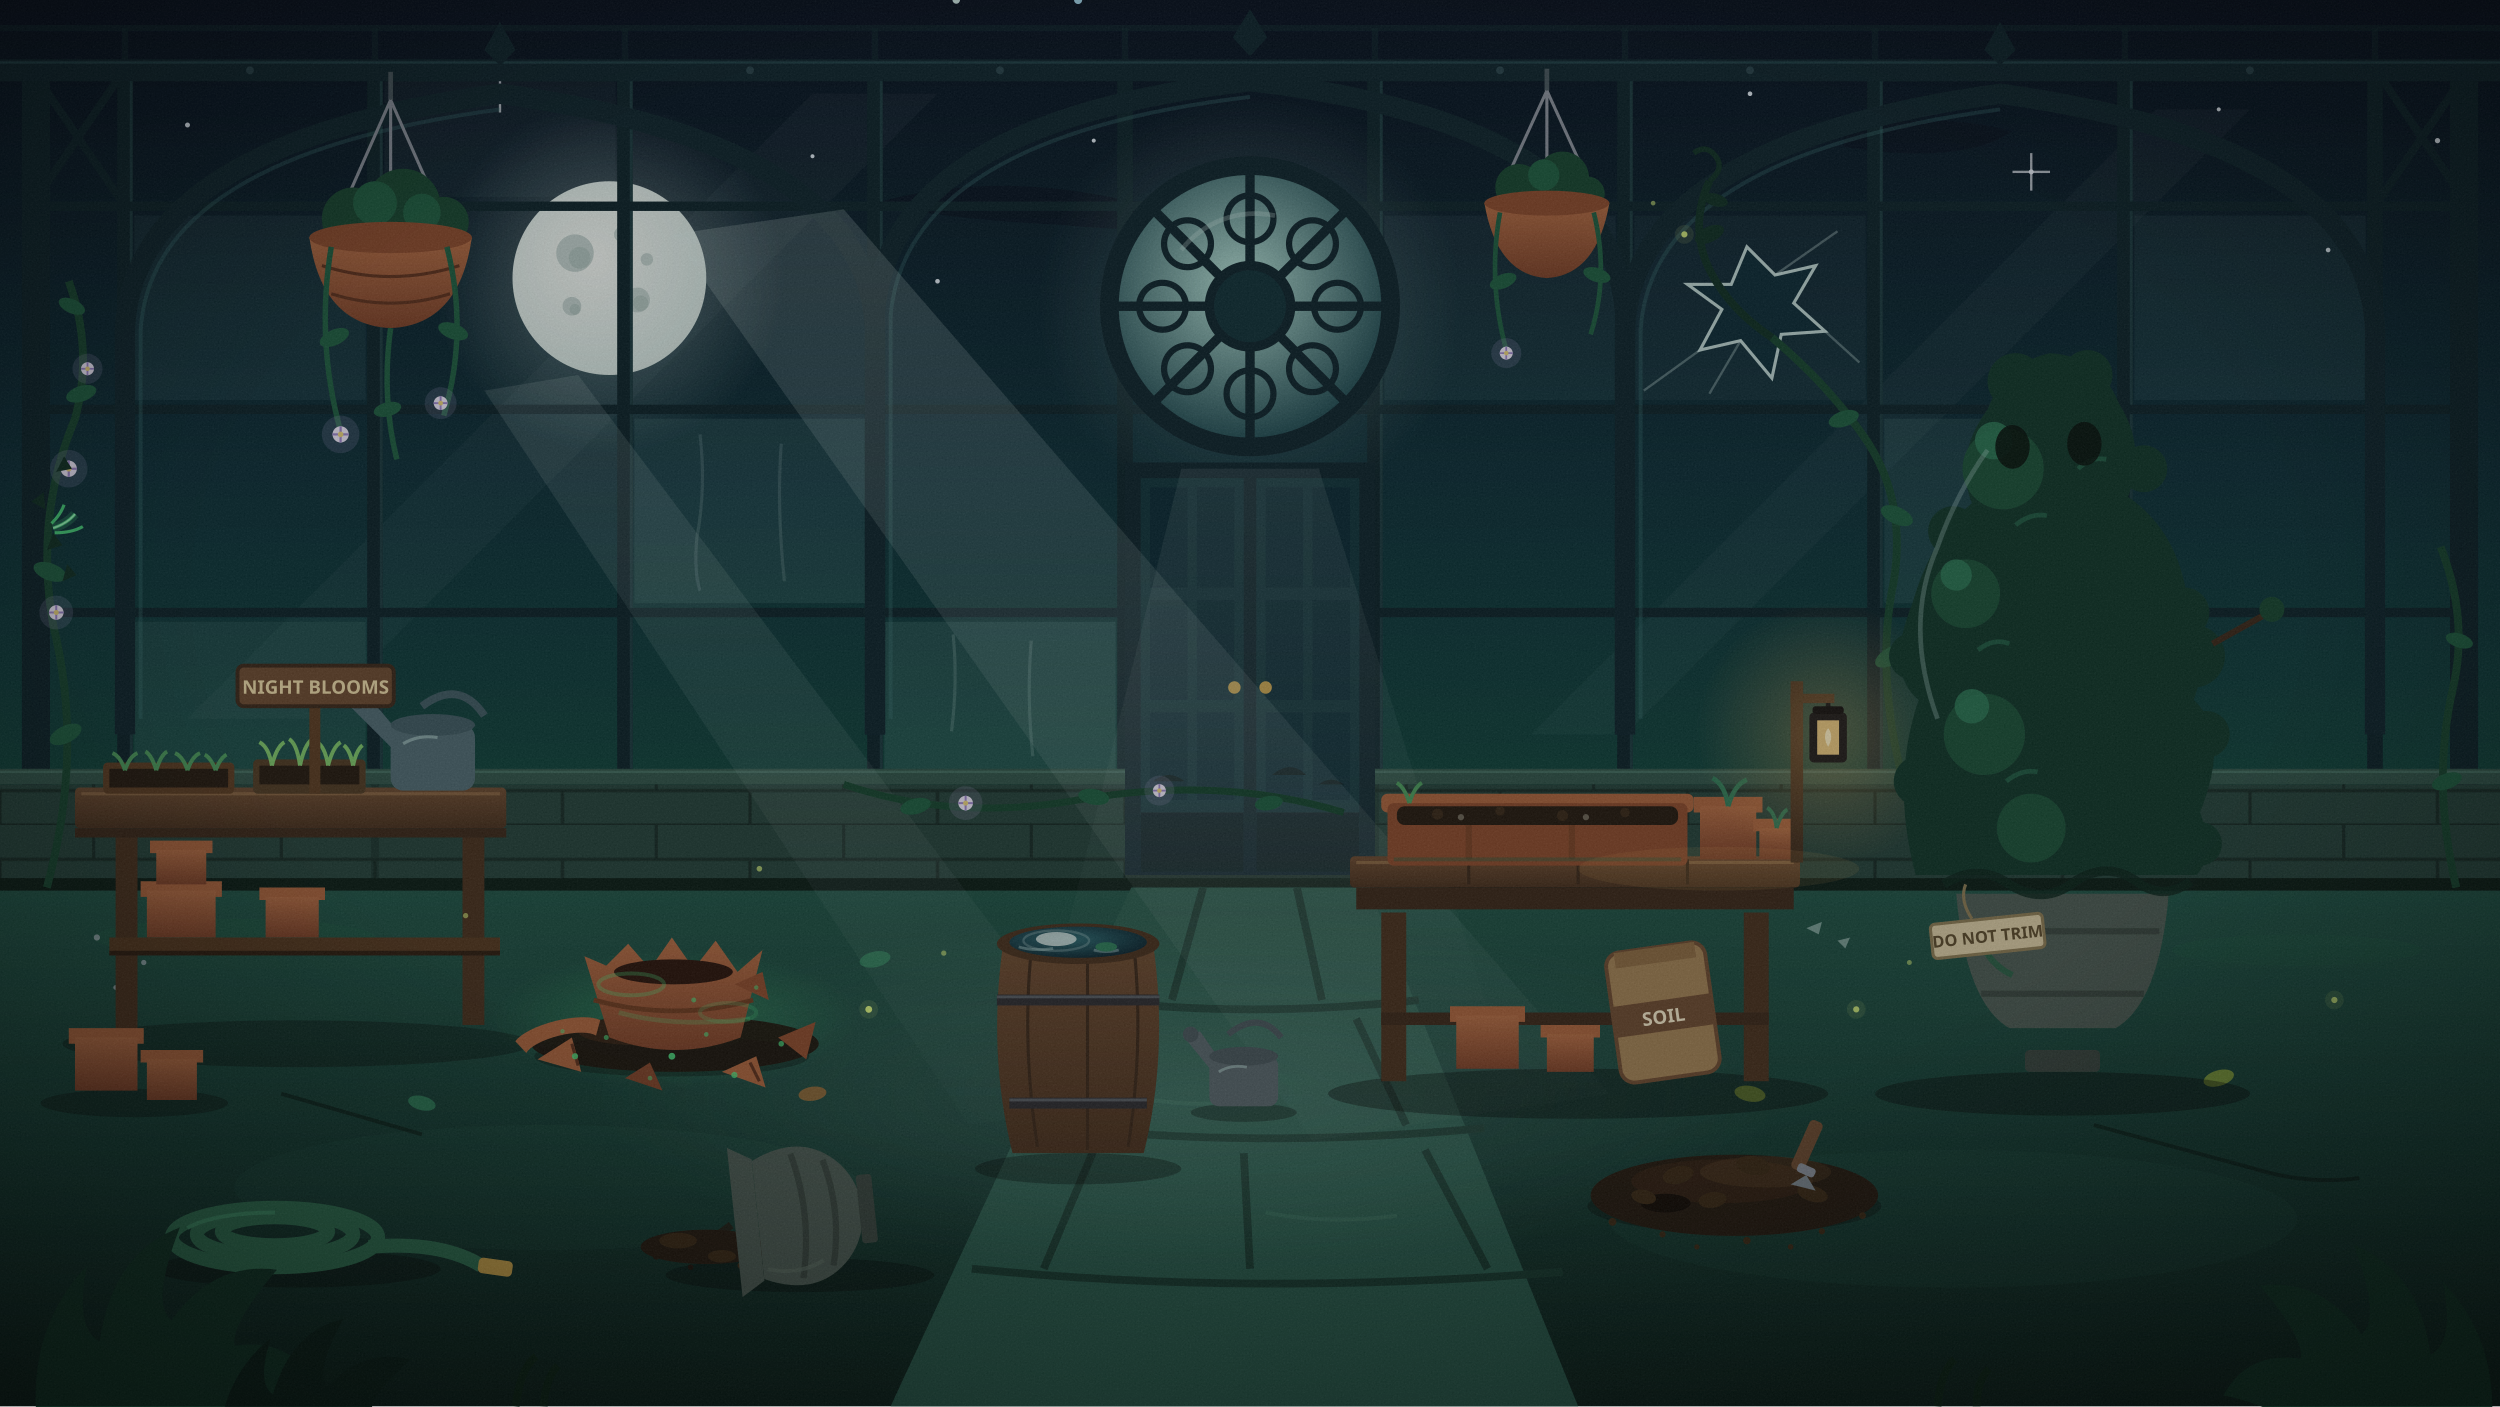
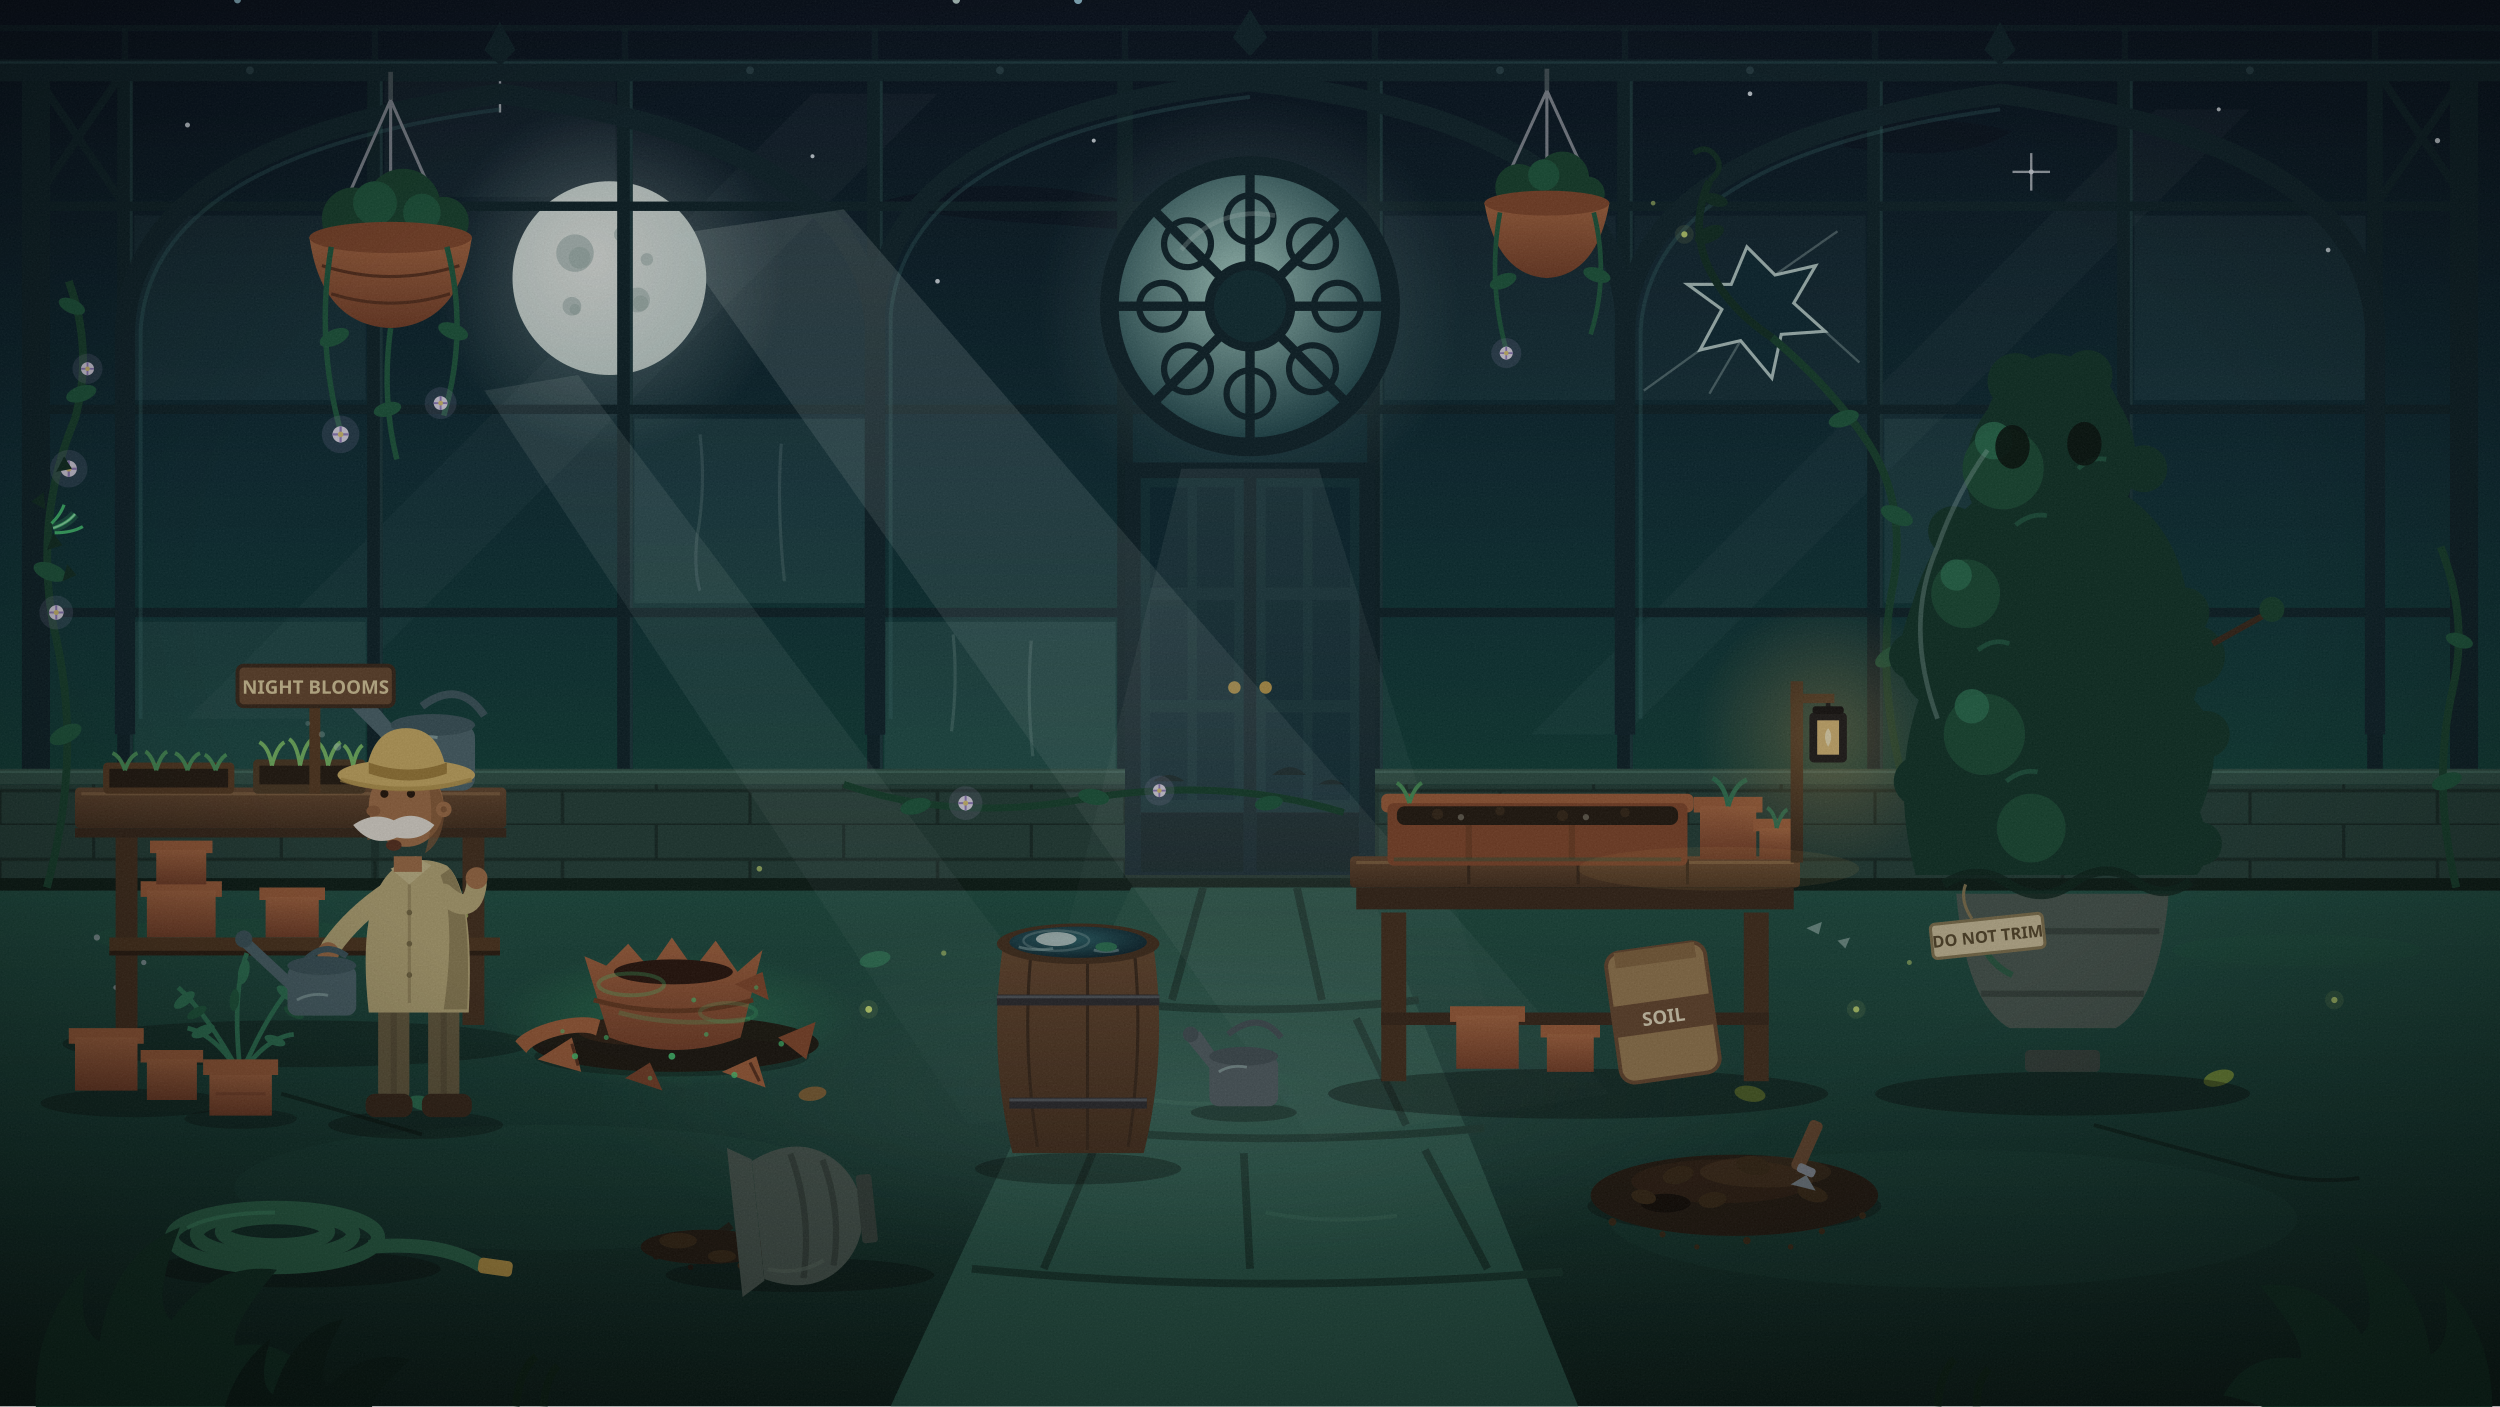
<svg xmlns="http://www.w3.org/2000/svg" width="1600" height="900" viewBox="0 0 1600 900">
  <defs>
    <linearGradient id="greenhouseSky" x1="0" y1="0" x2="0" y2="1">
      <stop offset="0%" stop-color="#050f1e" />
      <stop offset="55%" stop-color="#0b2f38" />
      <stop offset="100%" stop-color="#10493d" />
    </linearGradient>
    <linearGradient id="greenhouseFloor" x1="0" y1="0" x2="0" y2="1">
      <stop offset="0%" stop-color="#1e5245" />
      <stop offset="55%" stop-color="#123830" />
      <stop offset="100%" stop-color="#0a201a" />
    </linearGradient>
    <radialGradient id="greenhouseMoonHalo" cx="50%" cy="50%" r="50%">
      <stop offset="0%" stop-color="#dff0ec" stop-opacity="0.4" />
      <stop offset="100%" stop-color="#dff0ec" stop-opacity="0" />
    </radialGradient>
    <radialGradient id="greenhouseMoonSurf" cx="42%" cy="40%" r="70%">
      <stop offset="0%" stop-color="#f6fbf7" />
      <stop offset="100%" stop-color="#d3e4e0" />
    </radialGradient>
    <linearGradient id="greenhouseBeam" x1="0" y1="0" x2="0" y2="1">
      <stop offset="0%" stop-color="#dff0ec" stop-opacity="0.2" />
      <stop offset="100%" stop-color="#dff0ec" stop-opacity="0.02" />
    </linearGradient>
    <radialGradient id="greenhouseRose" cx="46%" cy="42%" r="60%">
      <stop offset="0%" stop-color="#b8e4da" />
      <stop offset="100%" stop-color="#16424a" />
    </radialGradient>
    <radialGradient id="greenhouseRoseGlow" cx="50%" cy="50%" r="50%">
      <stop offset="0%" stop-color="#cfeee6" stop-opacity="0.28" />
      <stop offset="100%" stop-color="#cfeee6" stop-opacity="0" />
    </radialGradient>
    <radialGradient id="greenhousePool" cx="50%" cy="50%" r="50%">
      <stop offset="0%" stop-color="#bfe0dc" stop-opacity="0.13" />
      <stop offset="100%" stop-color="#bfe0dc" stop-opacity="0" />
    </radialGradient>
    <radialGradient id="greenhouseWarm" cx="50%" cy="50%" r="50%">
      <stop offset="0%" stop-color="#ffbf6a" stop-opacity="0.32" />
      <stop offset="100%" stop-color="#ffbf6a" stop-opacity="0" />
    </radialGradient>
    <radialGradient id="greenhouseResidue" cx="50%" cy="50%" r="50%">
      <stop offset="0%" stop-color="#4ade80" stop-opacity="0.3" />
      <stop offset="100%" stop-color="#4ade80" stop-opacity="0" />
    </radialGradient>
    <radialGradient id="greenhouseWater" cx="42%" cy="40%" r="65%">
      <stop offset="0%" stop-color="#2c6a72" />
      <stop offset="100%" stop-color="#0b2530" />
    </radialGradient>
    <linearGradient id="greenhousePot" x1="0" y1="0" x2="0" y2="1">
      <stop offset="0%" stop-color="#b06a42" />
      <stop offset="100%" stop-color="#7c4128" />
    </linearGradient>
    <linearGradient id="greenhouseWood" x1="0" y1="0" x2="0" y2="1">
      <stop offset="0%" stop-color="#6b4a30" />
      <stop offset="100%" stop-color="#47301e" />
    </linearGradient>
    <radialGradient id="greenhouseVign" cx="50%" cy="42%" r="75%">
      <stop offset="55%" stop-color="#000" stop-opacity="0" />
      <stop offset="100%" stop-color="#000" stop-opacity="0.42" />
    </radialGradient>
    <pattern id="greenhouseBrick" width="120" height="44" patternUnits="userSpaceOnUse">
      <path d="M0 22 H120 M0 44 H120 M60 0 V22 M120 22 V44 M0 22 V44" stroke="#12241f" stroke-width="2" fill="none" />
    </pattern>
    <filter id="greenhouseGrain">
      <feTurbulence type="fractalNoise" baseFrequency="0.9" numOctaves="2" stitchTiles="stitch" />
      <feColorMatrix type="saturate" values="0" />
      <feComponentTransfer>
        <feFuncA type="linear" slope="0.05" />
      </feComponentTransfer>
      <feComposite operator="over" in2="SourceGraphic" />
    </filter>
    <g id="greenhouseBloom">
      <circle r="12" fill="#cbb8f0" opacity="0.16" />
      <circle r="5.2" fill="#efe9fb" />
      <path d="M-5.2 0 H5.2 M0 -5.2 V5.2" stroke="#9c86cc" stroke-width="1.4" />
      <circle r="1.8" fill="#e8d27c" />
    </g>
    <path id="greenhouseMonst" d="M0 0 Q-10 -52 22 -86 Q16 -56 28 -50 Q34 -92 66 -104 Q52 -68 62 -60 Q82 -88 112 -84 Q90 -58 92 -48 Q118 -52 130 -30 Q102 -24 98 -14 Q112 -4 110 8 Q84 4 54 8 Q20 10 0 0 Z" />
  </defs>
  <rect width="1600" height="570" fill="url(#greenhouseSky)" />
  <g fill="#dfe9f2">
    <circle cx="120" cy="80" r="1.6" />
    <circle cx="210" cy="150" r="1.2" />
    <circle cx="320" cy="60" r="1.8" />
    <circle cx="520" cy="100" r="1.3" />
    <circle cx="600" cy="180" r="1.5" />
    <circle cx="700" cy="90" r="1.3" />
    <circle cx="900" cy="70" r="1.7" />
    <circle cx="1000" cy="150" r="1.2" />
    <circle cx="1120" cy="60" r="1.5" />
    <circle cx="1300" cy="110" r="1.6" />
    <circle cx="1420" cy="70" r="1.3" />
    <circle cx="1490" cy="160" r="1.5" />
    <circle cx="1560" cy="90" r="1.7" />
    <circle cx="840" cy="120" r="1.2" />
  </g>
  <g stroke="#eef2fa" stroke-width="1.5" opacity="0.75">
    <path d="M320 48 v24 M308 60 h24" />
    <path d="M1300 98 v24 M1288 110 h24" />
  </g>
  <path d="M560 130 q70 -20 150 -4 q60 12 120 0 q-50 28 -150 18 q-80 -4 -120 -14 Z" fill="#050e1c" opacity="0.6" />
  <path d="M1180 84 q54 -14 108 0 q-32 22 -108 10 Z" fill="#050e1c" opacity="0.5" />
  <circle cx="390" cy="178" r="112" fill="url(#greenhouseMoonHalo)" />
  <circle cx="390" cy="178" r="62" fill="url(#greenhouseMoonSurf)" />
  <g fill="#c2d2ce">
    <circle cx="368" cy="162" r="12" />
    <circle cx="408" cy="192" r="8" />
    <circle cx="398" cy="150" r="5" />
    <circle cx="366" cy="196" r="6" />
    <circle cx="414" cy="166" r="4" />
  </g>
  <g fill="#aabfba" opacity="0.7">
    <circle cx="371" cy="165" r="7" />
    <circle cx="410" cy="194" r="5" />
    <circle cx="368" cy="198" r="3.5" />
  </g>
  <g fill="#a8dcd8">
    <rect x="86" y="138" width="148" height="118" opacity="0.07" />
    <rect x="406" y="268" width="148" height="118" opacity="0.1" />
    <rect x="886" y="138" width="148" height="118" opacity="0.06" />
    <rect x="1206" y="268" width="148" height="118" opacity="0.09" />
    <rect x="566" y="398" width="148" height="96" opacity="0.12" />
    <rect x="86" y="398" width="148" height="96" opacity="0.08" />
    <rect x="1366" y="138" width="148" height="118" opacity="0.07" />
    <rect x="246" y="50" width="148" height="76" opacity="0.05" />
    <rect x="1046" y="138" width="148" height="118" opacity="0.05" />
  </g>
  <path d="M120 460 L520 60 L600 60 L200 460 Z" fill="#cfe8e4" opacity="0.04" />
  <path d="M980 470 L1380 70 L1440 70 L1040 470 Z" fill="#cfe8e4" opacity="0.04" />
  <g stroke="#cfe8e4" fill="none" stroke-width="2">
    <path d="M448 278 q4 34 -2 66 q-2 22 2 34 M500 284 q-3 40 2 88" opacity="0.16" />
    <path d="M610 406 q3 30 -1 62 M660 410 q-3 36 1 74" opacity="0.18" />
  </g>
  <circle cx="612" r="2.4" fill="#cfe8e4">
    <animate attributeName="cy" values="410;486;486" dur="2.6s" repeatCount="indefinite" />
    <animate attributeName="opacity" values="0;0.8;0" dur="2.6s" repeatCount="indefinite" />
  </circle>
  <g stroke="#0b2229" stroke-width="10">
    <path d="M80 44 V496 M240 44 V496 M400 44 V496 M560 44 V496 M720 44 V496 M880 44 V496 M1040 44 V496 M1200 44 V496 M1360 44 V496 M1520 44 V496" />
  </g>
  <path d="M84 48 V492 M244 48 V492 M404 48 V492 M564 48 V492 M884 48 V492 M1044 48 V492 M1204 48 V492 M1364 48 V492" stroke="#4a8a8c" stroke-width="1.8" opacity="0.22" fill="none" />
  <g stroke="#0b2229" stroke-width="6">
    <path d="M20 132 H1580 M20 262 H1580 M20 392 H1580" />
  </g>
  <path d="M20 44 L80 132 M80 44 L20 132 M1520 44 L1580 132 M1580 44 L1520 132" stroke="#0b2229" stroke-width="5" />
  <rect x="14" y="44" width="18" height="524" fill="#0b2229" />
  <rect x="1568" y="44" width="18" height="524" fill="#0b2229" />
  <path d="M0 18 H1600" stroke="#0d242c" stroke-width="4" opacity="0.6" />
  <path d="M80 18 V38 M240 18 V38 M400 18 V38 M560 18 V38 M720 18 V38 M880 18 V38 M1040 18 V38 M1200 18 V38 M1360 18 V38 M1520 18 V38" stroke="#0d242c" stroke-width="4" opacity="0.6" />
  <rect y="38" width="1600" height="14" fill="#0d242c" />
  <path d="M0 40 H1600" stroke="#4a8a8c" stroke-width="1.5" opacity="0.25" />
  <g fill="#26424a">
    <circle cx="160" cy="45" r="2.5" />
    <circle cx="480" cy="45" r="2.5" />
    <circle cx="640" cy="45" r="2.5" />
    <circle cx="960" cy="45" r="2.5" />
    <circle cx="1120" cy="45" r="2.5" />
    <circle cx="1440" cy="45" r="2.5" />
  </g>
  <g stroke="#0d242c" stroke-width="13" fill="none">
    <path d="M80 470 V210 Q86 92 320 60 Q554 92 560 210 V470" />
    <path d="M560 470 V200 Q570 78 800 52 Q1030 78 1040 200 V470" />
    <path d="M1040 470 V210 Q1046 92 1280 60 Q1514 92 1520 210 V470" />
  </g>
  <g stroke="#3f7c7c" stroke-width="2.5" fill="none" opacity="0.3">
    <path d="M90 460 V212 Q96 100 320 70" />
    <path d="M570 460 V202 Q580 88 800 62" />
    <path d="M1050 460 V212 Q1056 100 1280 70" />
  </g>
  <path d="M320 14 L330 32 L320 42 L310 32 Z M800 6 L811 24 L800 36 L789 24 Z M1280 14 L1290 32 L1280 42 L1270 32 Z" fill="#0d242c" />
  <circle cx="800" cy="196" r="135" fill="url(#greenhouseRoseGlow)" />
  <circle cx="800" cy="196" r="90" fill="url(#greenhouseRose)" stroke="#0d242c" stroke-width="12" />
  <path d="M800 110 V282 M714 196 H886 M739 135 L861 257 M861 135 L739 257" stroke="#0d242c" stroke-width="6" />
  <g fill="none" stroke="#0d242c" stroke-width="4">
    <circle cx="856" cy="196" r="15" />
    <circle cx="744" cy="196" r="15" />
    <circle cx="800" cy="140" r="15" />
    <circle cx="800" cy="252" r="15" />
    <circle cx="840" cy="156" r="15" />
    <circle cx="760" cy="156" r="15" />
    <circle cx="840" cy="236" r="15" />
    <circle cx="760" cy="236" r="15" />
  </g>
  <circle cx="800" cy="196" r="26" fill="#0f3038" stroke="#0d242c" stroke-width="6" />
  <path d="M756 160 a60 60 0 0 1 60 -22" stroke="#cfe8e4" stroke-width="3" fill="none" opacity="0.3" />
  <rect y="492" width="1600" height="10" fill="#2f5348" />
  <path d="M0 494 H1600" stroke="#6fa896" stroke-width="1.5" opacity="0.3" />
  <rect y="502" width="1600" height="66" fill="#23413a" />
  <rect y="502" width="1600" height="66" fill="url(#greenhouseBrick)" opacity="0.8" />
  <path d="M240 502 v62 M880 502 v62 M1360 502 v62" stroke="#142a24" stroke-width="5" opacity="0.5" />
  <rect x="720" y="296" width="160" height="272" fill="#0d242c" />
  <rect x="730" y="306" width="66" height="252" fill="#10333a" />
  <rect x="804" y="306" width="66" height="252" fill="#10333a" />
  <g fill="#0a2a34">
    <rect x="736" y="312" width="24" height="64" />
    <rect x="766" y="312" width="24" height="64" />
    <rect x="736" y="384" width="24" height="64" />
    <rect x="766" y="384" width="24" height="64" />
    <rect x="736" y="456" width="24" height="56" />
    <rect x="766" y="456" width="24" height="56" />
    <rect x="810" y="312" width="24" height="64" />
    <rect x="840" y="312" width="24" height="64" />
    <rect x="810" y="384" width="24" height="64" />
    <rect x="840" y="384" width="24" height="64" />
    <rect x="810" y="456" width="24" height="56" />
    <rect x="840" y="456" width="24" height="56" />
  </g>
  <path d="M738 500 q10 -8 20 0 M814 496 q12 -10 22 0 M844 502 q8 -6 16 0" fill="#06181c" />
  <rect x="730" y="520" width="66" height="38" fill="#0b1e24" />
  <rect x="804" y="520" width="66" height="38" fill="#0b1e24" />
  <circle cx="790" cy="440" r="4" fill="#c9a24a" />
  <circle cx="810" cy="440" r="4" fill="#c9a24a" />
  <rect x="720" y="560" width="160" height="8" fill="#1c332c" />
  <path d="M1118 158 L1136 176 L1162 170 L1148 194 L1168 212 L1140 214 L1134 242 L1114 218 L1088 224 L1102 198 L1080 182 L1108 182 Z" fill="#0a2b36" stroke="#cfe8e4" stroke-width="2" opacity="0.9" />
  <path d="M1088 224 L1052 250 M1136 176 L1176 148 M1168 212 L1190 232 M1114 218 L1094 252" stroke="#cfe8e4" stroke-width="1.5" opacity="0.35" fill="none" />
  <path d="M1218 500 Q1200 430 1212 372 Q1220 322 1196 284 Q1172 248 1134 216" stroke="#16452f" stroke-width="5" fill="none" />
  <path d="M1134 216 Q1104 196 1092 168 Q1082 142 1094 116" stroke="#0e2f24" stroke-width="5" fill="none" />
  <path d="M1094 116 q10 -8 4 -16 q-6 -8 -14 -2" stroke="#0e2f24" stroke-width="3.5" fill="none" />
  <g fill="#1d5c40">
    <ellipse cx="1210" cy="420" rx="11" ry="5.5" transform="rotate(-30 1210 420)" />
    <ellipse cx="1214" cy="330" rx="11" ry="5.5" transform="rotate(24 1214 330)" />
    <ellipse cx="1180" cy="268" rx="10" ry="5" transform="rotate(-18 1180 268)" />
  </g>
  <g fill="#0e2f24">
    <ellipse cx="1094" cy="150" rx="10" ry="5" transform="rotate(-24 1094 150)" />
    <ellipse cx="1098" cy="128" rx="8" ry="4" transform="rotate(16 1098 128)" />
  </g>
  <g>
    <path d="M250 46 V64" stroke="#46555c" stroke-width="3" />
    <path d="M250 64 L212 150 M250 64 L288 150 M250 64 L250 146" stroke="#8a929c" stroke-width="2" fill="none" />
    <g fill="#16452f">
      <circle cx="226" cy="140" r="20" />
      <circle cx="258" cy="132" r="24" />
      <circle cx="284" cy="142" r="16" />
    </g>
    <circle cx="240" cy="130" r="14" fill="#1d5c40" />
    <circle cx="270" cy="136" r="12" fill="#1d5c40" />
    <path d="M198 152 Q206 208 250 210 Q294 208 302 152 Z" fill="url(#greenhousePot)" />
    <ellipse cx="250" cy="152" rx="52" ry="10" fill="#8a4a2c" />
    <path d="M206 170 Q250 184 294 170 M212 188 Q250 200 288 188" stroke="#5c301c" stroke-width="2" fill="none" />
    <path d="M212 158 q-10 60 6 118 M286 158 q14 54 -2 108 M250 210 q-6 44 4 84" stroke="#1d5c40" stroke-width="3.5" fill="none" />
    <g fill="#1d5c40">
      <ellipse cx="214" cy="216" rx="10" ry="5" transform="rotate(-24 214 216)" />
      <ellipse cx="290" cy="212" rx="10" ry="5" transform="rotate(20 290 212)" />
      <ellipse cx="248" cy="262" rx="9" ry="4.5" transform="rotate(-14 248 262)" />
    </g>
    <use href="#greenhouseBloom" transform="translate(218 278)" />
    <use href="#greenhouseBloom" transform="translate(282 258) scale(0.85)" />
  </g>
  <g>
    <path d="M990 44 V58" stroke="#46555c" stroke-width="3" />
    <path d="M990 58 L958 128 M990 58 L1022 128 M990 58 L990 124" stroke="#8a929c" stroke-width="2" fill="none" />
    <g fill="#16452f">
      <circle cx="972" cy="120" r="15" />
      <circle cx="1000" cy="114" r="17" />
      <circle cx="1016" cy="124" r="11" />
    </g>
    <circle cx="988" cy="112" r="10" fill="#1d5c40" />
    <path d="M950 130 Q958 176 990 178 Q1022 176 1030 130 Z" fill="url(#greenhousePot)" />
    <ellipse cx="990" cy="130" rx="40" ry="8" fill="#8a4a2c" />
    <path d="M960 136 q-8 44 4 88 M1020 136 q10 40 -2 78" stroke="#1d5c40" stroke-width="3" fill="none" />
    <g fill="#1d5c40">
      <ellipse cx="962" cy="180" rx="9" ry="4.5" transform="rotate(-22 962 180)" />
      <ellipse cx="1022" cy="176" rx="9" ry="4.5" transform="rotate(18 1022 176)" />
    </g>
    <use href="#greenhouseBloom" transform="translate(964 226) scale(0.8)" />
  </g>
  <rect y="566" width="1600" height="334" fill="url(#greenhouseFloor)" />
  <rect y="562" width="1600" height="8" fill="#0a1c16" />
  <ellipse cx="350" cy="760" rx="200" ry="40" fill="#2c6a54" opacity="0.12" />
  <ellipse cx="1250" cy="780" rx="220" ry="44" fill="#2c6a54" opacity="0.12" />
  <ellipse cx="150" cy="600" rx="90" ry="12" fill="#1d5c40" opacity="0.3" />
  <ellipse cx="1470" cy="608" rx="80" ry="10" fill="#1d5c40" opacity="0.25" />
  <path d="M724 568 L876 568 L1010 900 L570 900 Z" fill="#26584a" />
  <g stroke="#16382e" stroke-width="5" fill="none">
    <path d="M700 640 Q800 652 908 640 M666 720 Q800 736 950 722 M622 812 Q800 830 1000 814" />
    <path d="M770 568 L750 640 M830 568 L846 640 M736 652 L710 720 M868 652 L900 720 M700 736 L668 812 M912 736 L952 812 M796 738 L800 812" />
  </g>
  <path d="M718 700 q30 8 66 6 M810 776 q40 8 84 2" stroke="#3f7c64" stroke-width="2.5" fill="none" opacity="0.35" />
  <ellipse cx="760" cy="700" rx="380" ry="115" fill="url(#greenhousePool)" />
  <path d="M180 700 l90 26 M1340 720 l110 30 q30 8 60 4" stroke="#071812" stroke-width="2.5" opacity="0.6" fill="none" />
  <g opacity="0.95">
    <ellipse cx="560" cy="614" rx="10" ry="5" fill="#2c7a58" transform="rotate(-12 560 614)" />
    <ellipse cx="1120" cy="700" rx="10" ry="5" fill="#7c9a3a" transform="rotate(10 1120 700)" />
    <ellipse cx="520" cy="700" rx="9" ry="4.5" fill="#8a6636" transform="rotate(-8 520 700)" />
    <ellipse cx="270" cy="706" rx="9" ry="4.5" fill="#2c7a58" transform="rotate(14 270 706)" />
    <ellipse cx="1420" cy="690" rx="10" ry="5" fill="#7c9a3a" transform="rotate(-16 1420 690)" />
  </g>
  <g fill="#efe9fb" opacity="0.5">
    <circle cx="62" cy="600" r="2" />
    <circle cx="92" cy="616" r="1.7" />
    <circle cx="74" cy="632" r="1.5" />
  </g>
  <path d="M430 150 L540 134 L1030 700 L840 730 Z" fill="url(#greenhouseBeam)" />
  <path d="M310 250 L370 240 L720 706 L620 720 Z" fill="url(#greenhouseBeam)" opacity="0.7" />
  <path d="M756 300 L844 300 L950 640 L672 640 Z" fill="url(#greenhouseBeam)" opacity="0.5" />
  <path d="M30 568 Q54 480 34 400 Q22 330 48 268 Q60 224 44 180" stroke="#16452f" stroke-width="5" fill="none" />
  <g fill="#1d5c40">
    <ellipse cx="42" cy="470" rx="11" ry="5.5" transform="rotate(-26 42 470)" />
    <ellipse cx="32" cy="366" rx="11" ry="5.5" transform="rotate(20 32 366)" />
    <ellipse cx="52" cy="252" rx="10" ry="5" transform="rotate(-18 52 252)" />
    <ellipse cx="46" cy="196" rx="9" ry="4.5" transform="rotate(24 46 196)" />
  </g>
  <use href="#greenhouseBloom" transform="translate(44 300)" />
  <use href="#greenhouseBloom" transform="translate(36 392) scale(0.9)" />
  <use href="#greenhouseBloom" transform="translate(56 236) scale(0.8)" />
  <g id="greenhouseThornCane">
    <path d="M30 352 l10 -3 l-6 -8 Z M29 326 l-9 -5 l8 -6 Z M36 302 l10 -2 l-5 -8 Z M40 372 l9 -4 l-6 -7 Z" fill="#0e2f24" />
    <path d="M34 338 q9 -3 14 -9" stroke="#4ade80" stroke-width="6" fill="none" opacity="0.22" />
    <path d="M34 338 q9 -3 14 -9 M35 341 q11 0 18 -4 M33 335 q6 -6 8 -12" stroke="#4ade80" stroke-width="2" fill="none" opacity="0.9" />
    <path d="M34 338 q9 -3 14 -9" stroke="#b6ffd0" stroke-width="1" fill="none" opacity="0.8" />
  </g>
  <path d="M1572 568 Q1556 500 1570 440 Q1580 396 1562 350" stroke="#16452f" stroke-width="5" fill="none" />
  <g fill="#1d5c40">
    <ellipse cx="1566" cy="500" rx="10" ry="5" transform="rotate(-20 1566 500)" />
    <ellipse cx="1574" cy="410" rx="9" ry="4.5" transform="rotate(18 1574 410)" />
  </g>
  <path d="M540 502 q70 24 150 10 q90 -16 170 8" stroke="#16452f" stroke-width="4.5" fill="none" />
  <g fill="#1d5c40">
    <ellipse cx="586" cy="516" rx="10" ry="5" transform="rotate(-14 586 516)" />
    <ellipse cx="700" cy="510" rx="10" ry="5" transform="rotate(10 700 510)" />
    <ellipse cx="812" cy="514" rx="9" ry="4.5" transform="rotate(-10 812 514)" />
  </g>
  <use href="#greenhouseBloom" transform="translate(618 514) scale(0.9)" />
  <use href="#greenhouseBloom" transform="translate(742 506) scale(0.8)" />
  <ellipse cx="190" cy="668" rx="150" ry="15" fill="#000" opacity="0.3" />
  <rect x="74" y="532" width="14" height="128" fill="#47301e" />
  <rect x="296" y="532" width="14" height="124" fill="#47301e" />
  <rect x="70" y="600" width="250" height="10" fill="#52381f" />
  <path d="M70 610 h250" stroke="#2c1c10" stroke-width="3" />
  <rect x="90" y="564" width="52" height="10" fill="#a8623c" />
  <rect x="94" y="570" width="44" height="30" fill="url(#greenhousePot)" />
  <rect x="96" y="538" width="40" height="8" fill="#a8623c" />
  <rect x="100" y="544" width="32" height="22" fill="url(#greenhousePot)" />
  <rect x="166" y="568" width="42" height="8" fill="#a8623c" />
  <rect x="170" y="574" width="34" height="26" fill="url(#greenhousePot)" />
  <rect x="48" y="504" width="276" height="26" rx="3" fill="url(#greenhouseWood)" />
  <path d="M52 508 H320" stroke="#c9a06a" stroke-width="2" opacity="0.3" />
  <rect x="48" y="530" width="276" height="6" fill="#3a281a" />
  <rect x="66" y="488" width="84" height="20" rx="3" fill="#5a3c22" />
  <rect x="70" y="492" width="76" height="12" fill="#241a10" />
  <path d="M80 493 q-3 -9 -8 -11 M80 493 q3 -9 8 -11 M100 493 q-3 -10 -7 -12 M100 493 q3 -10 7 -12 M120 493 q-3 -9 -8 -11 M120 493 q3 -9 8 -11 M138 493 q-3 -8 -7 -10 M138 493 q3 -8 7 -10" stroke="#4a9a5c" stroke-width="2.5" fill="none" />
  <rect x="162" y="486" width="72" height="22" rx="3" fill="#4e3a24" />
  <rect x="166" y="490" width="64" height="12" fill="#241a10" />
  <path d="M174 490 q-2 -12 -8 -15 M174 490 q3 -12 8 -15 M192 490 q-2 -14 -7 -17 M192 490 q3 -14 8 -17 M210 490 q-2 -12 -7 -15 M210 490 q3 -12 8 -15 M226 490 q-2 -10 -6 -13 M226 490 q2 -10 6 -13" stroke="#7cc46a" stroke-width="2.5" fill="none" />
  <path d="M252 480 L224 452 L236 446 L258 472 Z" fill="#4f6a72" />
  <circle cx="229" cy="448" r="6" fill="#3f5a62" />
  <rect x="250" y="464" width="54" height="42" rx="8" fill="#4f6a72" />
  <ellipse cx="277" cy="464" rx="27" ry="7" fill="#3f5a62" />
  <path d="M270 452 q24 -18 40 6" stroke="#3f5a62" stroke-width="5" fill="none" />
  <path d="M258 476 q10 -6 22 -4" stroke="#bfe0dc" stroke-width="2" fill="none" opacity="0.5" />
  <rect x="198" y="452" width="7" height="56" fill="#5a3c22" />
  <rect x="152" y="426" width="100" height="26" rx="4" fill="#6b4a30" stroke="#3a281a" stroke-width="2.5" />
  <text x="202" y="444" font-family="Trebuchet MS" font-size="12" font-weight="bold" fill="#ead9a8" text-anchor="middle">NIGHT BLOOMS</text>
  <ellipse cx="86" cy="706" rx="60" ry="9" fill="#000" opacity="0.3" />
  <rect x="44" y="658" width="48" height="10" fill="#a8623c" />
  <rect x="48" y="664" width="40" height="34" fill="url(#greenhousePot)" />
  <rect x="90" y="672" width="40" height="8" fill="#a8623c" />
  <rect x="94" y="678" width="32" height="26" fill="url(#greenhousePot)" />
  <ellipse cx="432" cy="652" rx="118" ry="44" fill="url(#greenhouseResidue)" />
  <ellipse cx="430" cy="676" rx="88" ry="13" fill="#000" opacity="0.3" />
  <ellipse cx="432" cy="668" rx="92" ry="18" fill="#1c120a" opacity="0.9" />
  <ellipse cx="410" cy="660" rx="40" ry="9" fill="#302012" />
  <path d="M374 612 L390 664 Q432 680 474 664 L488 608 L472 622 L458 602 L444 620 L430 600 L416 620 L402 604 L388 618 Z" fill="url(#greenhousePot)" />
  <ellipse cx="431" cy="622" rx="38" ry="8" fill="#2a140c" />
  <path d="M380 640 Q432 654 482 640" stroke="#6b3a20" stroke-width="3" fill="none" />
  <g transform="rotate(-14 356 664)">
    <path d="M330 660 a30 10 0 0 1 56 0 l-5 9 a24 8 0 0 0 -46 0 Z" fill="#a8623c" />
  </g>
  <path d="M344 678 L366 664 L372 686 Z" fill="#a8623c" />
  <path d="M498 664 L522 654 L516 678 Z" fill="#8a4a2c" />
  <path d="M462 686 L484 676 L490 696 Z" fill="#a8623c" />
  <path d="M400 690 L416 680 L424 698 Z" fill="#7c4128" />
  <path d="M470 630 L488 622 L492 640 Z" fill="#8a4a2c" />
  <path d="M366 668 l4 14 M480 680 l6 12" stroke="#5c301c" stroke-width="2" fill="none" />
  <ellipse cx="404" cy="630" rx="21" ry="7" fill="none" stroke="#4ade80" stroke-width="2.5" opacity="0.3" />
  <ellipse cx="466" cy="648" rx="18" ry="6" fill="none" stroke="#4ade80" stroke-width="2.5" opacity="0.2" />
  <path d="M396 648 q36 10 84 4" stroke="#4ade80" stroke-width="3" fill="none" opacity="0.22" />
  <g fill="#4ade80">
    <circle cx="368" cy="676" r="2" opacity="0.8" />
    <circle cx="388" cy="664" r="1.6" opacity="0.6" />
    <circle cx="430" cy="676" r="2.2" opacity="0.85" />
    <circle cx="452" cy="662" r="1.5" opacity="0.6" />
    <circle cx="470" cy="688" r="2" opacity="0.75" />
    <circle cx="500" cy="668" r="1.8" opacity="0.7" />
    <circle cx="416" cy="690" r="1.5" opacity="0.5" />
    <circle cx="444" cy="640" r="1.6" opacity="0.6" />
    <circle cx="484" cy="632" r="1.4" opacity="0.55" />
    <circle cx="360" cy="660" r="1.4" opacity="0.5" />
  </g>
  <ellipse cx="690" cy="748" rx="66" ry="10" fill="#000" opacity="0.32" />
  <path d="M642 604 q-10 70 6 134 h84 q16 -64 6 -134 Z" fill="url(#greenhouseWood)" />
  <path d="M660 608 q-6 62 4 126 M696 610 v126 M726 608 q6 62 -4 126" stroke="#3a281a" stroke-width="2" fill="none" />
  <path d="M638 640 h104 M646 706 h88" stroke="#2c2c30" stroke-width="7" />
  <path d="M638 638 h104 M646 704 h88" stroke="#7c8890" stroke-width="1.8" opacity="0.5" />
  <ellipse cx="690" cy="604" rx="52" ry="13" fill="#47301e" />
  <ellipse cx="690" cy="603" rx="44" ry="10" fill="url(#greenhouseWater)" />
  <ellipse cx="676" cy="601" rx="13" ry="4.5" fill="#e8f4f0" opacity="0.75" />
  <ellipse cx="676" cy="602" rx="21" ry="6.5" fill="none" stroke="#cfe8e4" stroke-width="1.5" opacity="0.25" />
  <path d="M652 606 q10 3 22 1 M700 608 q8 2 16 0" stroke="#bfe0dc" stroke-width="1.8" fill="none" opacity="0.4" />
  <ellipse cx="708" cy="606" rx="7" ry="3" fill="#2c7a58" />
  <circle cx="690" r="2.6" fill="#9fd4e8">
    <animate attributeName="cy" values="396;594;594" dur="1.8s" repeatCount="indefinite" />
    <animate attributeName="opacity" values="0;0.9;0" dur="1.8s" repeatCount="indefinite" />
  </circle>
  <ellipse cx="796" cy="712" rx="34" ry="6" fill="#000" opacity="0.3" />
  <path d="M776 686 L758 664 L768 660 L782 680 Z" fill="#56646a" />
  <circle cx="762" cy="662" r="5" fill="#46545a" />
  <rect x="774" y="676" width="44" height="32" rx="6" fill="#56646a" />
  <ellipse cx="796" cy="676" rx="22" ry="6" fill="#46545a" />
  <path d="M786 662 q20 -16 34 2" stroke="#46545a" stroke-width="4" fill="none" />
  <path d="M780 686 q8 -5 18 -3" stroke="#bfe0dc" stroke-width="1.8" fill="none" opacity="0.45" />
  <ellipse cx="1010" cy="700" rx="160" ry="16" fill="#000" opacity="0.34" />
  <rect x="884" y="584" width="16" height="108" fill="#47301e" />
  <rect x="1116" y="584" width="16" height="108" fill="#47301e" />
  <rect x="884" y="648" width="248" height="8" fill="#3a281a" />
  <g transform="rotate(-8 1064 646)">
    <rect x="1032" y="606" width="64" height="84" rx="9" fill="#a08054" stroke="#6b4a30" stroke-width="2.5" />
    <rect x="1032" y="640" width="64" height="20" fill="#6b4a30" />
    <rect x="1038" y="606" width="52" height="10" fill="#8a6a42" />
    <text x="1064" y="655" font-family="Trebuchet MS" font-size="12" font-weight="bold" fill="#f0e6c8" text-anchor="middle">SOIL</text>
  </g>
  <rect x="928" y="644" width="48" height="10" fill="#a8623c" />
  <rect x="932" y="650" width="40" height="34" fill="url(#greenhousePot)" />
  <rect x="986" y="656" width="38" height="8" fill="#a8623c" />
  <rect x="990" y="662" width="30" height="24" fill="url(#greenhousePot)" />
  <rect x="864" y="548" width="288" height="20" rx="3" fill="url(#greenhouseWood)" />
  <path d="M868 552 H1148" stroke="#c9a06a" stroke-width="2" opacity="0.35" />
  <path d="M940 550 v16 M1010 550 v16 M1080 550 v16" stroke="#3a281a" stroke-width="2" />
  <rect x="868" y="568" width="280" height="14" fill="#3a281a" />
  <rect x="884" y="508" width="200" height="12" rx="4" fill="#a8623c" />
  <rect x="888" y="514" width="192" height="40" rx="4" fill="#8a4a2c" />
  <path d="M940 528 v22 M1006 526 v24" stroke="#6b3a20" stroke-width="4" opacity="0.6" />
  <path d="M892 550 h184" stroke="#1d5c40" stroke-width="2.5" opacity="0.4" />
  <rect x="894" y="516" width="180" height="12" rx="5" fill="#241a10" />
  <g fill="#382818">
    <circle cx="920" cy="521" r="3.5" />
    <circle cx="960" cy="519" r="3" />
    <circle cx="1000" cy="522" r="3.5" />
    <circle cx="1040" cy="520" r="3" />
  </g>
  <circle cx="935" cy="523" r="2" fill="#6b6456" />
  <circle cx="1015" cy="523" r="2" fill="#6b6456" />
  <path d="M902 514 q-3 -10 -8 -13 M902 514 q3 -10 8 -13" stroke="#4a9a5c" stroke-width="2.5" fill="none" />
  <rect x="1084" y="510" width="44" height="10" fill="#a8623c" />
  <rect x="1088" y="516" width="36" height="34" fill="url(#greenhousePot)" />
  <path d="M1106 516 q-2 -14 -10 -18 M1106 516 q4 -14 12 -17" stroke="#2c7a58" stroke-width="3" fill="none" />
  <rect x="1122" y="524" width="30" height="8" fill="#a8623c" />
  <rect x="1126" y="530" width="22" height="20" fill="url(#greenhousePot)" />
  <path d="M1137 530 q-1 -10 -6 -13 M1137 530 q3 -10 7 -12" stroke="#2c7a58" stroke-width="2.5" fill="none" />
  <rect x="1146" y="436" width="8" height="116" fill="#3a281a" />
  <rect x="1146" y="444" width="28" height="6" fill="#3a281a" />
  <circle cx="1170" cy="470" r="85" fill="url(#greenhouseWarm)" />
  <path d="M1170 450 v6" stroke="#23201c" stroke-width="3" />
  <rect x="1158" y="456" width="24" height="32" rx="3" fill="#23201c" />
  <rect x="1163" y="461" width="14" height="22" fill="#ffd98a" opacity="0.9" />
  <path d="M1170 478 q4 -7 0 -12 q-4 5 0 12 Z" fill="#fff1c4" />
  <rect x="1160" y="452" width="20" height="5" rx="2" fill="#191613" />
  <ellipse cx="1100" cy="556" rx="90" ry="14" fill="#ffbf6a" opacity="0.1" />
  <ellipse cx="1320" cy="700" rx="120" ry="14" fill="#000" opacity="0.35" />
  <path d="M1252 572 q6 70 34 86 h68 q28 -16 34 -86 Z" fill="#4a5a52" />
  <path d="M1258 596 h124 M1268 636 h104" stroke="#37453e" stroke-width="4" />
  <rect x="1296" y="672" width="48" height="14" rx="3" fill="#37453e" />
  <path d="M1266 600 q8 18 22 24" stroke="#1d5c40" stroke-width="4" fill="none" opacity="0.7" />
  <path d="M1226 560 Q1210 500 1228 448 Q1206 430 1224 386 Q1236 344 1262 322 Q1250 292 1272 262 Q1284 232 1312 226 Q1344 228 1356 258 Q1374 286 1362 318 Q1394 340 1400 384 Q1420 402 1404 448 Q1428 470 1408 520 Q1418 546 1406 560 Z" fill="#10362a" />
  <g fill="#10362a">
    <circle cx="1228" cy="500" r="16" />
    <circle cx="1224" cy="420" r="15" />
    <circle cx="1250" cy="340" r="16" />
    <circle cx="1290" cy="244" r="18" />
    <circle cx="1336" cy="240" r="16" />
    <circle cx="1372" cy="300" r="15" />
    <circle cx="1398" cy="392" r="16" />
    <circle cx="1412" cy="470" r="15" />
    <circle cx="1408" cy="540" r="14" />
  </g>
  <g fill="#1a5038">
    <circle cx="1282" cy="300" r="26" />
    <circle cx="1258" cy="380" r="22" />
    <circle cx="1270" cy="470" r="26" />
    <circle cx="1300" cy="530" r="22" />
  </g>
  <g fill="#2c7a58" opacity="0.8">
    <circle cx="1276" cy="282" r="12" />
    <circle cx="1252" cy="368" r="10" />
    <circle cx="1262" cy="452" r="11" />
  </g>
  <path d="M1290 336 q10 -8 20 -6 M1266 416 q10 -8 20 -4 M1284 500 q10 -8 20 -6 M1330 300 q8 -8 18 -6" stroke="#2c7a58" stroke-width="3" fill="none" opacity="0.5" />
  <ellipse cx="1288" cy="286" rx="11" ry="14" fill="#05130d" opacity="0.9" />
  <ellipse cx="1334" cy="284" rx="11" ry="14" fill="#05130d" opacity="0.9" />
  <path d="M1240 460 Q1218 400 1240 350 Q1252 316 1272 288" stroke="#bfe0dc" stroke-width="3" fill="none" opacity="0.3" />
  <circle cx="1404" cy="420" r="20" fill="#10362a" />
  <path d="M1416 412 L1452 392" stroke="#3a281a" stroke-width="4" />
  <circle cx="1454" cy="390" r="8" fill="#16452f" />
  <path d="M1244 566 q22 -14 42 0 q22 14 42 -2 q22 -14 42 2 q16 10 32 -2" stroke="#0a241c" stroke-width="6" fill="none" opacity="0.8" />
  <g transform="rotate(-6 1272 598)">
    <rect x="1236" y="588" width="72" height="22" rx="3" fill="#d8cba4" stroke="#8a7a54" stroke-width="2" />
    <text x="1272" y="603" font-family="Trebuchet MS" font-size="10.5" font-weight="bold" fill="#5a4a2c" text-anchor="middle">DO NOT TRIM</text>
  </g>
  <path d="M1262 588 q-8 -12 -4 -22" stroke="#8a7a54" stroke-width="2" fill="none" />
  <path d="M1156 594 l10 -4 l-2 8 Z M1176 602 l8 -2 l-3 7 Z" fill="#cfe8e4" opacity="0.5" />
  <g id="greenhouseDigMound">
    <ellipse cx="1110" cy="772" rx="94" ry="17" fill="#000" opacity="0.3" />
    <ellipse cx="1110" cy="765" rx="92" ry="26" fill="#241a10" />
    <ellipse cx="1102" cy="756" rx="58" ry="14" fill="#302012" />
    <ellipse cx="1066" cy="770" rx="16" ry="6" fill="#120b06" />
    <ellipse cx="1130" cy="750" rx="42" ry="10" fill="#ffbf6a" opacity="0.08" />
    <ellipse cx="1074" cy="752" rx="10" ry="5.5" fill="#3a2a16" transform="rotate(-14 1074 752)" />
    <ellipse cx="1122" cy="746" rx="11" ry="6" fill="#3a2a16" transform="rotate(10 1122 746)" />
    <ellipse cx="1096" cy="768" rx="9" ry="5" fill="#3a2a16" transform="rotate(-8 1096 768)" />
    <ellipse cx="1160" cy="764" rx="10" ry="5" fill="#3a2a16" transform="rotate(16 1160 764)" />
    <ellipse cx="1052" cy="766" rx="8" ry="4.5" fill="#3a2a16" transform="rotate(12 1052 766)" />
    <g fill="#3a2a16">
      <circle cx="1032" cy="782" r="2.5" />
      <circle cx="1064" cy="790" r="2" />
      <circle cx="1118" cy="794" r="2.4" />
      <circle cx="1166" cy="788" r="2" />
      <circle cx="1192" cy="778" r="2.2" />
      <circle cx="1146" cy="798" r="1.8" />
      <circle cx="1086" cy="798" r="1.7" />
    </g>
    <path d="M1146 758 l10 -6 l6 10 Z" fill="#7c8890" />
    <rect x="1152" y="716" width="9" height="34" rx="3" fill="#6b4a30" transform="rotate(24 1156 733)" />
    <rect x="1150" y="746" width="12" height="6" rx="2" fill="#8a929c" transform="rotate(24 1156 749)" />
  </g>
  <g id="greenhouseFredUrn">
    <ellipse cx="512" cy="816" rx="86" ry="11" fill="#000" opacity="0.32" />
    <ellipse cx="452" cy="798" rx="42" ry="11" fill="#241a10" />
    <ellipse cx="434" cy="794" rx="12" ry="5" fill="#3a2a16" />
    <ellipse cx="462" cy="804" rx="9" ry="4" fill="#3a2a16" />
    <circle cx="420" cy="804" r="2.2" fill="#241a10" />
    <circle cx="474" cy="810" r="2" fill="#3a2a16" />
    <circle cx="442" cy="811" r="1.8" fill="#1c130b" />
    <g transform="rotate(-96 512 778)">
      <path d="M464 736 h96 l-9 15 h-78 Z" fill="#4a5a52" />
      <path d="M474 751 q-16 34 8 56 q13 11 30 11 q17 0 30 -11 q24 -22 8 -56 Z" fill="#4a5a52" />
      <path d="M472 776 q40 10 80 0 M478 796 q34 9 68 0" stroke="#37453e" stroke-width="4" fill="none" />
      <path d="M480 754 q-6 20 2 36" stroke="#5c6e64" stroke-width="2.5" fill="none" opacity="0.6" />
      <rect x="490" y="816" width="44" height="10" rx="2" fill="#37453e" />
    </g>
    <path d="M468 784 q-10 8 -20 12" stroke="#241a10" stroke-width="5" fill="none" opacity="0.75" />
  </g>
  <ellipse cx="190" cy="812" rx="92" ry="12" fill="#000" opacity="0.3" />
  <g fill="none" stroke="#2c6e50" stroke-width="9">
    <ellipse cx="176" cy="792" rx="66" ry="19" />
    <ellipse cx="176" cy="790" rx="50" ry="14" />
    <ellipse cx="176" cy="788" rx="34" ry="9" />
    <path d="M236 798 q46 -4 72 12" />
  </g>
  <path d="M120 786 a60 17 0 0 1 56 -10" stroke="#47a578" stroke-width="2.5" fill="none" opacity="0.5" />
  <rect x="306" y="806" width="22" height="10" rx="3" fill="#c9a24a" transform="rotate(8 317 811)" />
  <g fill="#d9f27e">
    <circle cx="556" cy="646" r="2.2" />
    <circle cx="604" cy="610" r="1.7" opacity="0.6" />
    <circle cx="486" cy="556" r="1.8" opacity="0.7" />
    <circle cx="1188" cy="646" r="2" opacity="0.85" />
    <circle cx="1222" cy="616" r="1.6" opacity="0.55" />
    <circle cx="1494" cy="640" r="2" opacity="0.75" />
    <circle cx="298" cy="586" r="1.7" opacity="0.6" />
    <circle cx="1078" cy="150" r="2" opacity="0.9" />
    <circle cx="1058" cy="130" r="1.5" opacity="0.6" />
  </g>
  <g fill="#d9f27e" opacity="0.12">
    <circle cx="556" cy="646" r="6" />
    <circle cx="1188" cy="646" r="6" />
    <circle cx="1078" cy="150" r="6" />
    <circle cx="1494" cy="640" r="6" />
  </g>
+   <g id="greenhouseTomasFern">
+     <ellipse cx="154" cy="716" rx="36" ry="6.5" fill="#000" opacity="0.28" />
+     <path d="M154 688 Q132 648 114 632 M154 688 Q148 636 158 610 M154 688 Q174 642 192 626 M154 688 Q138 662 120 658 M154 688 Q170 664 188 662" stroke="#2c7a58" stroke-width="3" fill="none" />
+     <g fill="#2c7a58">
+       <ellipse cx="118" cy="640" rx="8" ry="3.5" transform="rotate(-38 118 640)" />
+       <ellipse cx="130" cy="660" rx="8" ry="3.5" transform="rotate(-24 130 660)" />
+       <ellipse cx="156" cy="622" rx="8" ry="3.5" transform="rotate(-78 156 622)" />
+       <ellipse cx="184" cy="636" rx="8" ry="3.5" transform="rotate(34 184 636)" />
+       <ellipse cx="176" cy="666" rx="7" ry="3" transform="rotate(20 176 666)" />
+     </g>
+     <g fill="#1d5c40">
+       <ellipse cx="126" cy="648" rx="7" ry="3" transform="rotate(-30 126 648)" />
+       <ellipse cx="150" cy="640" rx="7" ry="3" transform="rotate(-84 150 640)" />
+       <ellipse cx="188" cy="648" rx="7" ry="3" transform="rotate(28 188 648)" />
+     </g>
+     <rect x="130" y="678" width="48" height="10" fill="#a8623c" />
+     <rect x="134" y="688" width="40" height="26" fill="url(#greenhousePot)" />
+     <path d="M138 700 h32" stroke="#7c4128" stroke-width="2" opacity="0.6" />
+   </g>
+   <g id="greenhouseTomas">
+     <ellipse cx="266" cy="720" rx="56" ry="9" fill="#000" opacity="0.3" />
+     <rect x="242" y="636" width="20" height="70" rx="7" fill="#6b5f42" />
+     <rect x="274" y="636" width="20" height="70" rx="7" fill="#6b5f42" />
+     <path d="M252 642 v58 M284 642 v58" stroke="#52482f" stroke-width="4" opacity="0.5" />
+     <rect x="234" y="700" width="30" height="15" rx="6" fill="#3a281a" />
+     <rect x="270" y="700" width="32" height="15" rx="6" fill="#3a281a" />
+     <path d="M236 648 Q228 576 252 556 Q268 546 286 554 Q304 570 300 648 Z" fill="#c2b27e" />
+     <path d="M288 556 Q302 572 299 646 L284 646 Q292 590 282 560 Z" fill="#9a8a5c" />
+     <path d="M262 566 v76" stroke="#9a8a5c" stroke-width="2" opacity="0.7" />
+     <circle cx="262" cy="584" r="1.8" fill="#7c6e46" />
+     <circle cx="262" cy="604" r="1.8" fill="#7c6e46" />
+     <circle cx="262" cy="624" r="1.8" fill="#7c6e46" />
+     <path d="M250 556 L262 566 L276 554 L266 548 Z" fill="#d2c493" />
+     <path d="M250 570 Q226 586 212 606" stroke="#c2b27e" stroke-width="13" stroke-linecap="round" fill="none" />
+     <circle cx="210" cy="610" r="7" fill="#a9744a" />
+     <path d="M196 614 q12 -12 26 -2" stroke="#3f5a62" stroke-width="4" fill="none" />
+     <rect x="184" y="618" width="44" height="32" rx="6" fill="#4f6a72" />
+     <ellipse cx="206" cy="618" rx="22" ry="6" fill="#3f5a62" />
+     <path d="M188 632 L158 604" stroke="#4f6a72" stroke-width="7" stroke-linecap="round" />
+     <circle cx="156" cy="601" r="5.5" fill="#3f5a62" />
+     <path d="M190 640 q9 -5 20 -3" stroke="#bfe0dc" stroke-width="1.8" fill="none" opacity="0.45" />
+     <circle cx="152" r="2.2" fill="#9fd4e8">
+       <animate attributeName="cy" values="606;664;664" dur="2.4s" repeatCount="indefinite" />
+       <animate attributeName="opacity" values="0;0.8;0" dur="2.4s" repeatCount="indefinite" />
+     </circle>
+     <path d="M284 572 Q302 588 305 566" stroke="#c2b27e" stroke-width="13" stroke-linecap="round" fill="none" />
+     <circle cx="305" cy="562" r="7" fill="#a9744a" />
+     <path d="M252 548 h18 v10 h-18 Z" fill="#a9744a" />
+     <ellipse cx="260" cy="516" rx="24" ry="26" fill="#a9744a" />
+     <path d="M272 494 q14 12 12 30 q-2 16 -12 22 q8 -26 0 -52 Z" fill="#8a5a36" opacity="0.7" />
+     <circle cx="284" cy="518" r="5" fill="#a9744a" />
+     <circle cx="284" cy="518" r="2" fill="#8a5a36" />
+     <circle cx="246" cy="508" r="2.6" fill="#241408" />
+     <circle cx="263" cy="508" r="2.6" fill="#241408" />
+     <path d="M240 500 q6 -4 11 -1 M257 499 q6 -3 11 0" stroke="#e8e0d2" stroke-width="2.5" fill="none" />
+     <ellipse cx="239" cy="519" rx="4.5" ry="3.5" fill="#96613c" />
+     <path d="M243 530 q-3 6 -8 7" stroke="#8a5a36" stroke-width="1.5" fill="none" opacity="0.6" />
+     <path d="M226 528 q13 -9 26 -3 q13 -7 26 3 q-8 11 -24 8 q-16 7 -28 -8 Z" fill="#f2ede2" />
+     <ellipse cx="252" cy="541" rx="5" ry="3.5" fill="#5c3220" />
+     <ellipse cx="260" cy="496" rx="44" ry="10" fill="#d8b86a" />
+     <path d="M218 499 q42 12 84 0" stroke="#b89448" stroke-width="3" fill="none" opacity="0.7" />
+     <path d="M234 496 q4 -30 26 -30 q22 0 26 30 Z" fill="#d8b86a" />
+     <path d="M236 488 q26 9 50 0 l0 7 q-24 9 -50 0 Z" fill="#a8843c" />
+     <g fill="#cfe8e4">
+       <circle cx="216" cy="478" r="2.4" opacity="0.4" />
+       <circle cx="206" cy="470" r="2" opacity="0.32" />
+       <circle cx="197" cy="463" r="1.6" opacity="0.25" />
+     </g>
+   </g>
  <g fill="#0e3325">
    <use href="#greenhouseMonst" transform="translate(26 926) scale(1.35)" />
    <use href="#greenhouseMonst" transform="translate(1592 932) scale(-1.3 1.3)" />
  </g>
  <use href="#greenhouseMonst" transform="translate(140 938) rotate(8)" fill="#082018" />
  <path d="M330 900 q3 -24 13 -32 M348 900 q1 -18 9 -26 M1240 900 q2 -22 11 -30 M1265 900 q0 -16 8 -24" stroke="#0a2416" stroke-width="5" fill="none" />
  <rect width="1600" height="900" filter="url(#greenhouseGrain)" opacity="0.3" />
  <rect width="1600" height="900" fill="url(#greenhouseVign)" />
</svg>
